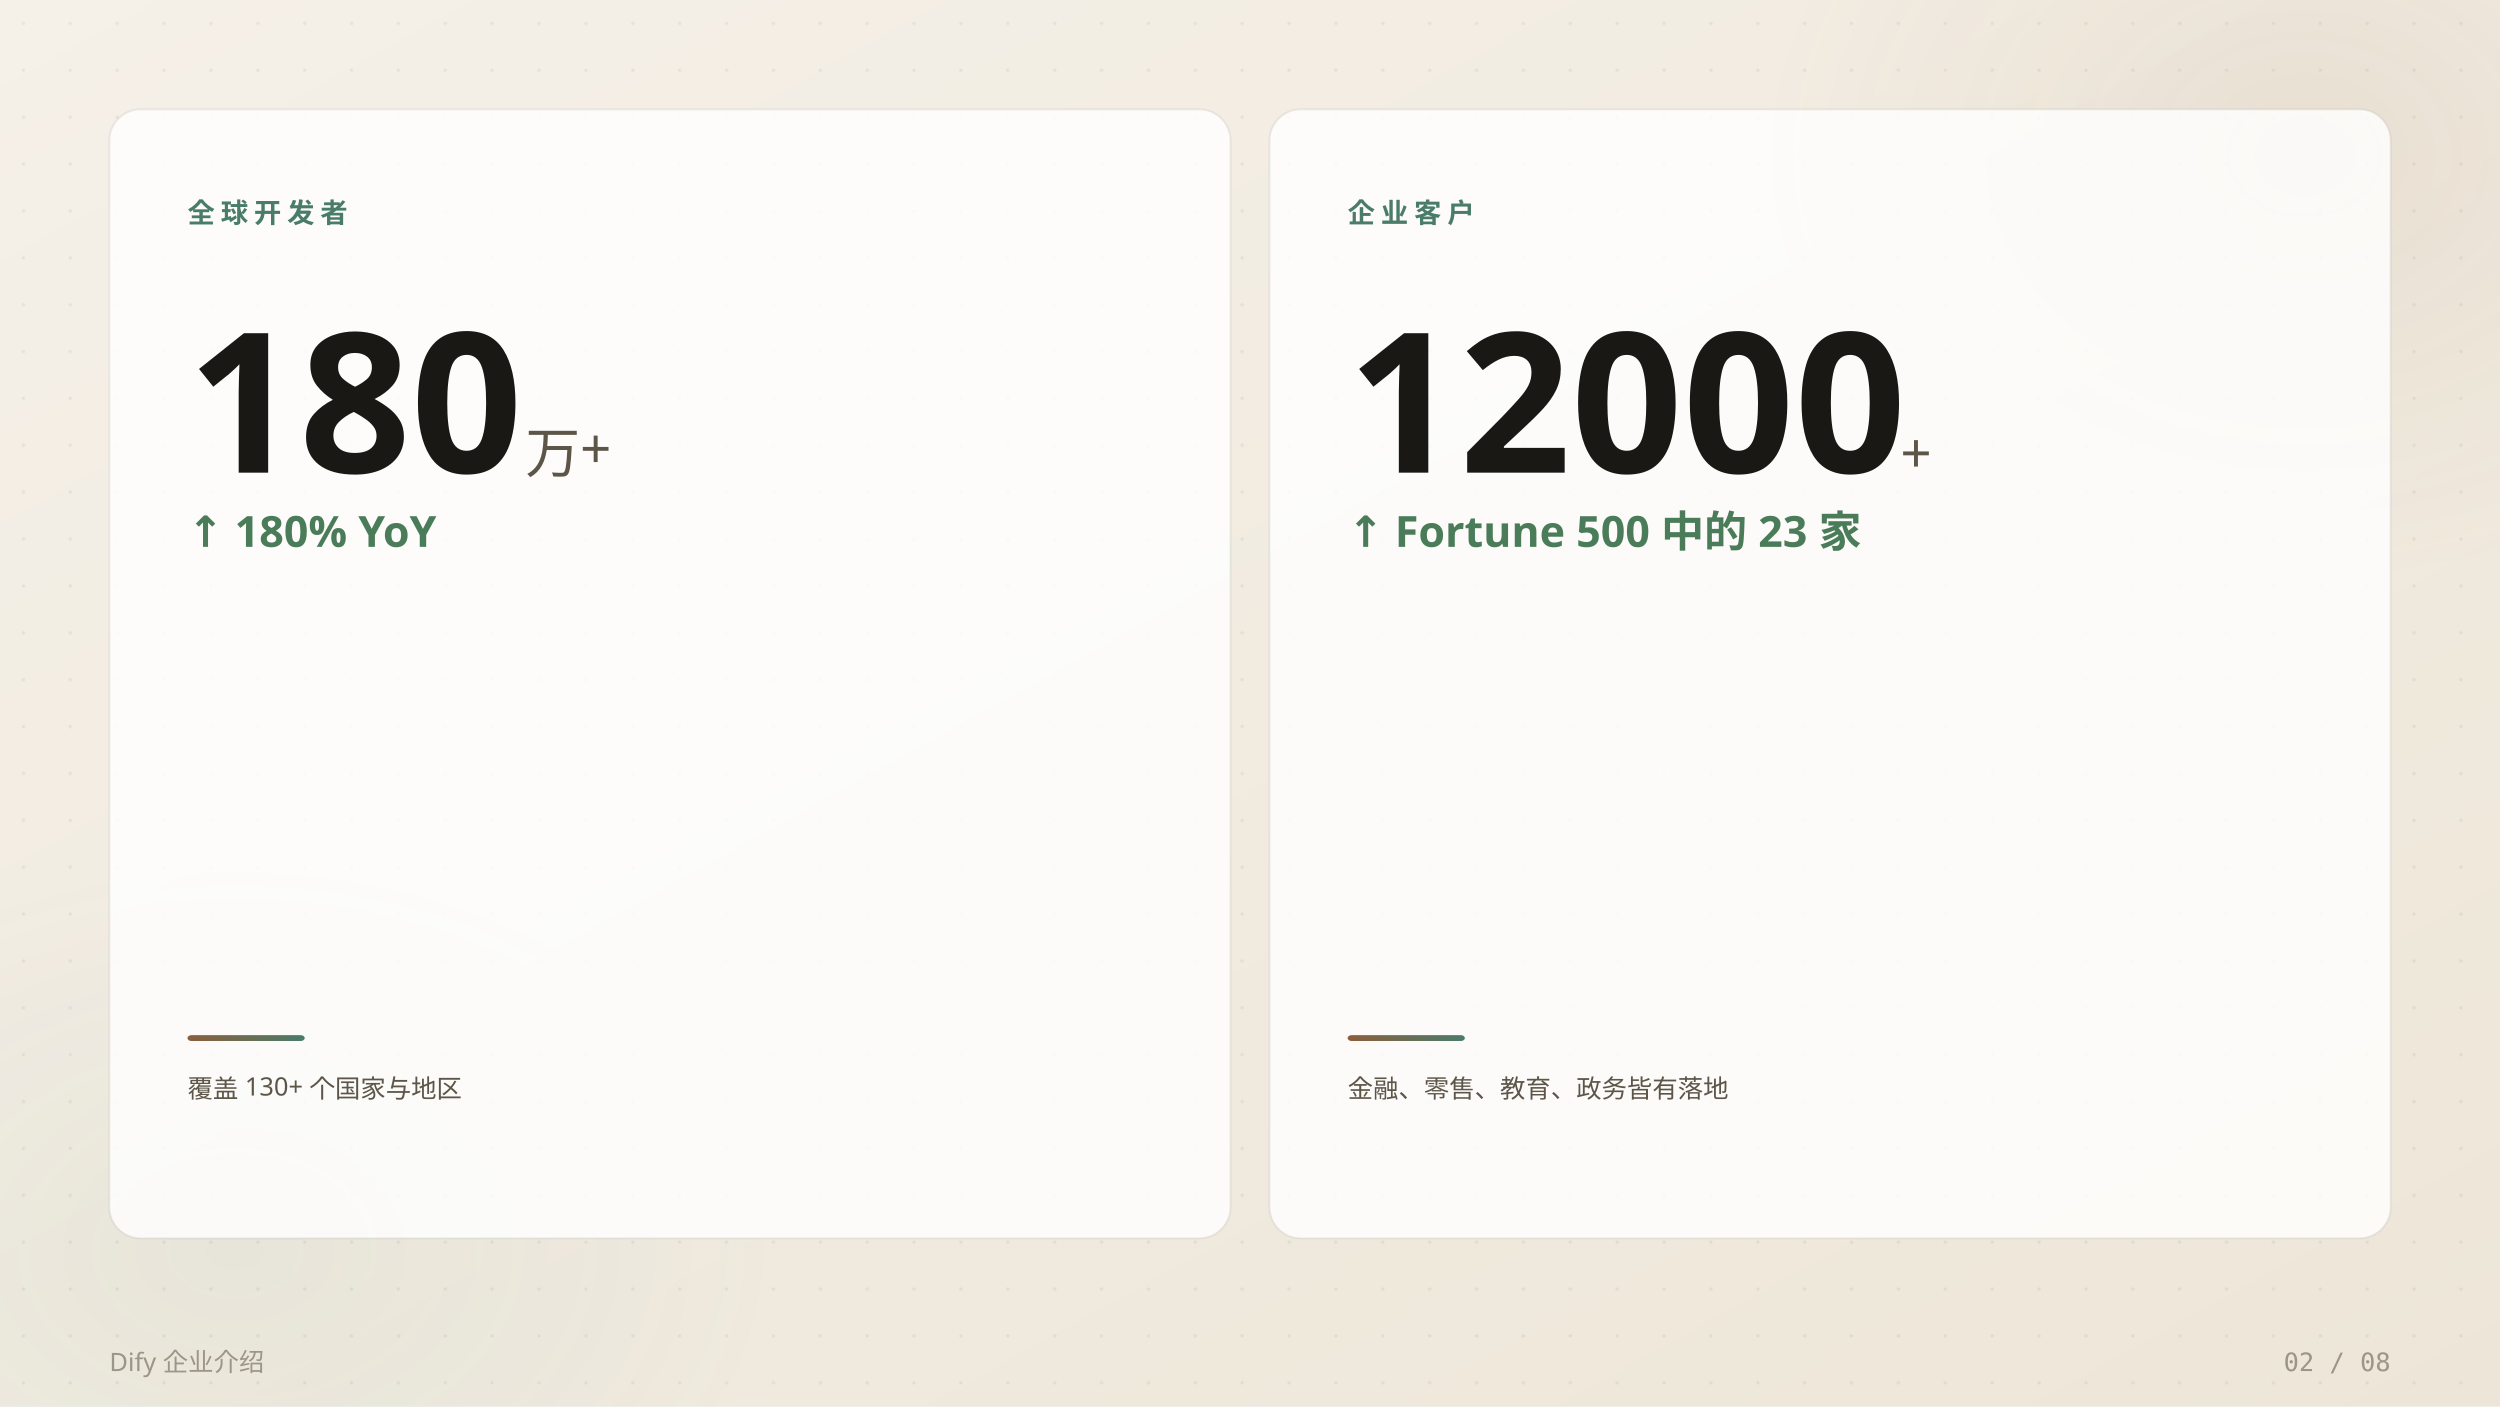
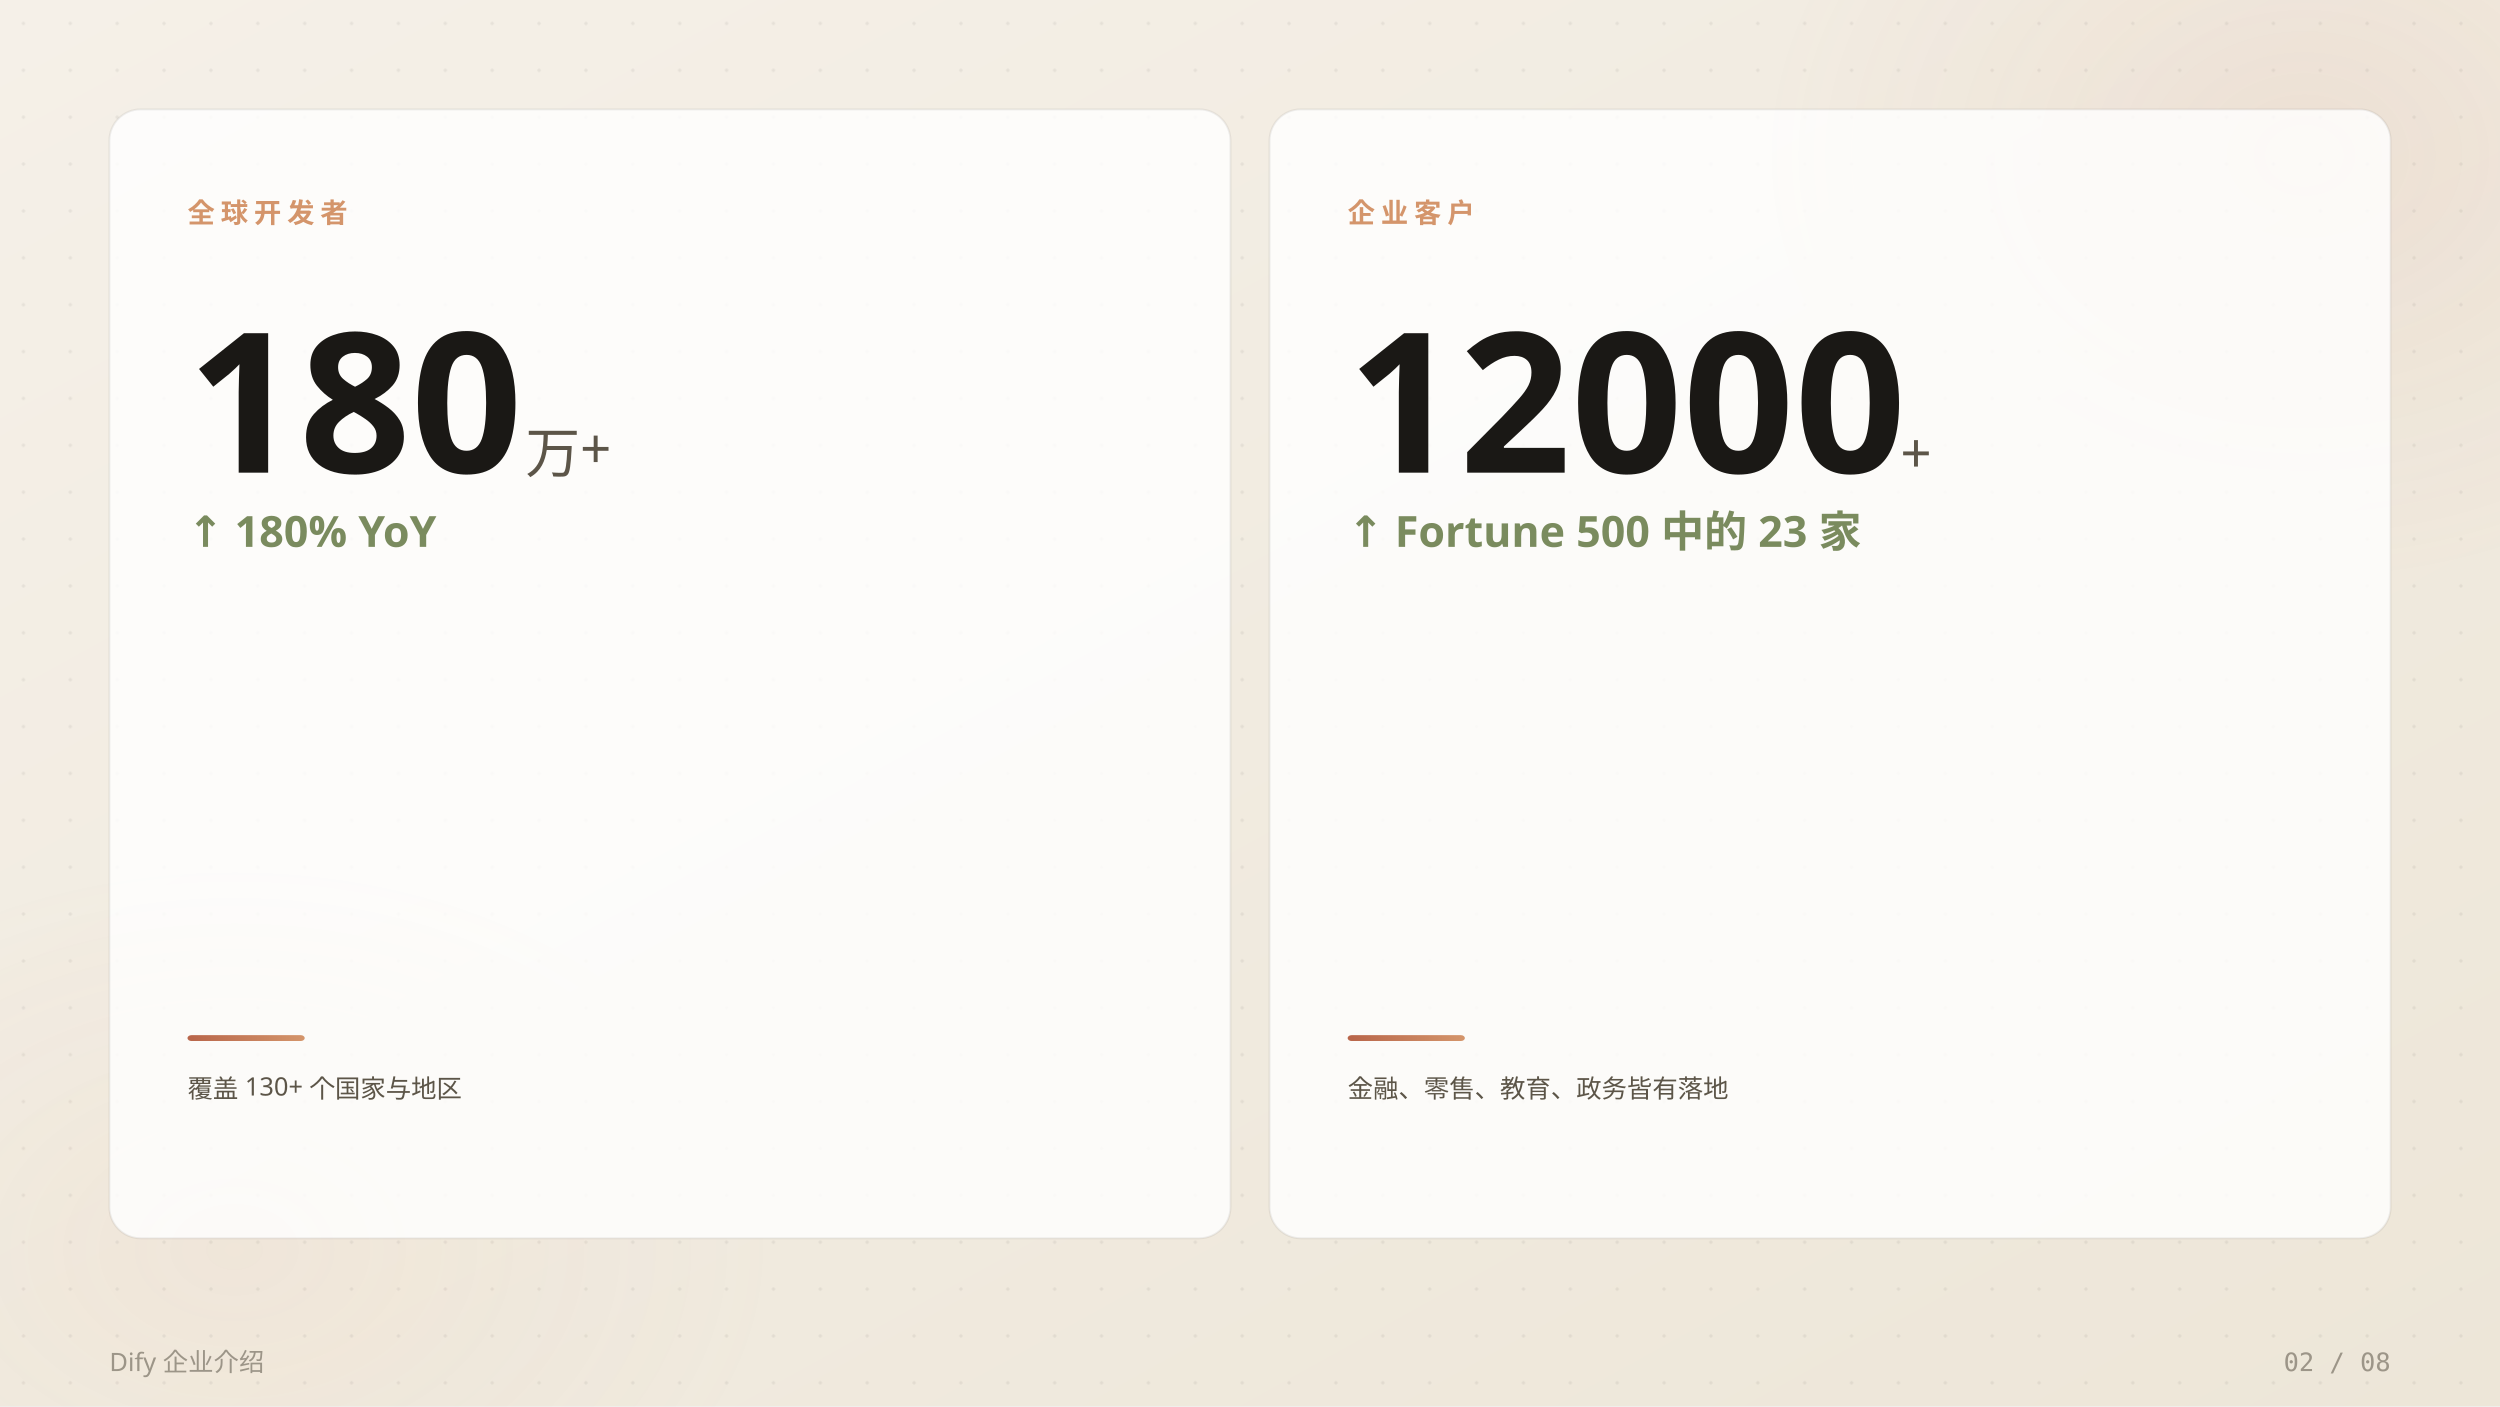
<svg xmlns="http://www.w3.org/2000/svg" viewBox="0 0 1280 720" width="1280" height="720">
  <defs>
    <linearGradient id="bg-grad" x1="0%" y1="0%" x2="100%" y2="100%">
      <stop offset="0%" stop-color="#F5F0E8" />
      <stop offset="100%" stop-color="#EDE6D8" />
    </linearGradient>
    <linearGradient id="accent-grad" x1="0%" y1="0%" x2="100%" y2="0%">
-       <stop offset="0%" stop-color="#8B5E3C" />
-       <stop offset="100%" stop-color="#4a7c6b" />
+       <stop offset="0%" stop-color="#B8654A" />
+       <stop offset="100%" stop-color="#D4956B" />
    </linearGradient>
    <linearGradient id="accent-grad-v" x1="0%" y1="0%" x2="0%" y2="100%">
-       <stop offset="0%" stop-color="#8B5E3C" />
-       <stop offset="100%" stop-color="#4a7c6b" />
+       <stop offset="0%" stop-color="#B8654A" />
+       <stop offset="100%" stop-color="#D4956B" />
    </linearGradient>
    <radialGradient id="spot-1" cx="50%" cy="50%" r="50%">
-       <stop offset="0%" stop-color="#8B5E3C" stop-opacity="0.08" />
-       <stop offset="100%" stop-color="#8B5E3C" stop-opacity="0" />
+       <stop offset="0%" stop-color="#B8654A" stop-opacity="0.08" />
+       <stop offset="100%" stop-color="#B8654A" stop-opacity="0" />
    </radialGradient>
    <radialGradient id="spot-2" cx="50%" cy="50%" r="50%">
-       <stop offset="0%" stop-color="#4a7c6b" stop-opacity="0.06" />
-       <stop offset="100%" stop-color="#4a7c6b" stop-opacity="0" />
+       <stop offset="0%" stop-color="#D4956B" stop-opacity="0.06" />
+       <stop offset="100%" stop-color="#D4956B" stop-opacity="0" />
    </radialGradient>
    <pattern id="bg-texture" width="24" height="24" patternUnits="userSpaceOnUse">
      <circle cx="12" cy="12" r="0.9" fill="#1a1815" fill-opacity="0.06" />
    </pattern>
  </defs>
  <style type="text/css">
    text { font-family: 'Noto Sans SC', 'PingFang SC', 'Microsoft YaHei', sans-serif; }
    .mono { font-family: 'IBM Plex Mono', 'SF Mono', 'JetBrains Mono', Menlo, monospace; }
-     .eyebrow { font-size: 14px; fill: #4a7c6b; letter-spacing: 3px; font-weight: 600; font-family: 'IBM Plex Mono', 'SF Mono', 'JetBrains Mono', Menlo, monospace; }
+     .eyebrow { font-size: 14px; fill: #D4956B; letter-spacing: 3px; font-weight: 600; font-family: 'IBM Plex Mono', 'SF Mono', 'JetBrains Mono', Menlo, monospace; }
    .h1 { font-size: 56px; fill: #1a1815; font-weight: 700; font-family: 'Noto Serif SC', 'Playfair Display', 'Times New Roman', serif; }
    .h2 { font-size: 42px; fill: #1a1815; font-weight: 700; font-family: 'Noto Serif SC', 'Playfair Display', 'Times New Roman', serif; }
    .h3 { font-size: 28px; fill: #1a1815; font-weight: 600; font-family: 'Noto Serif SC', 'Playfair Display', 'Times New Roman', serif; }
    .h4 { font-size: 20px; fill: #1a1815; font-weight: 600; font-family: 'Noto Serif SC', 'Playfair Display', 'Times New Roman', serif; }
    .body { font-size: 17px; fill: #5c5548; }
    .small { font-size: 13px; fill: #9c9588; }
    .stat-huge { font-size: 100px; fill: #1a1815; font-weight: 800; font-family: 'Noto Serif SC', 'Playfair Display', 'Times New Roman', serif; }
    .stat-unit { font-size: 26px; fill: #5c5548; font-weight: 500; }
  </style>
  <rect width="1280" height="720" fill="url(#bg-grad)" />
  <rect width="1280" height="720" fill="url(#bg-texture)" />
  <ellipse cx="1180" cy="80" rx="280" ry="220" fill="url(#spot-1)" />
  <ellipse cx="120" cy="640" rx="280" ry="200" fill="url(#spot-2)" />
  <g transform="translate(56, 56)">
    <rect x="0" y="0" width="574" height="578" rx="16" fill="#FFFFFF" fill-opacity="0.82" stroke="#1a1815" stroke-opacity="0.07" stroke-width="1" />
    <svg x="40" y="40" width="494" height="498" viewBox="0 0 494 498">
      <text x="0" y="18" class="eyebrow">全球开发者</text>
      <text x="0" y="146" font-size="100" fill="#1a1815" font-weight="800">180</text>
      <text x="173" y="146" font-size="28" fill="#5c5548" font-weight="500">万+</text>
-       <text x="0" y="184" font-size="22" fill="#4a7c59" font-weight="600">↑ 180% YoY</text>
+       <text x="0" y="184" font-size="22" fill="#7A8B5E" font-weight="600">↑ 180% YoY</text>
      <rect x="0" y="434" width="60" height="3" fill="url(#accent-grad)" rx="2" />
      <text x="0" y="466" font-size="13" fill="#5c5548">覆盖 130+ 个国家与地区</text>
    </svg>
  </g>
  <g transform="translate(650, 56)">
    <rect x="0" y="0" width="574" height="578" rx="16" fill="#FFFFFF" fill-opacity="0.82" stroke="#1a1815" stroke-opacity="0.07" stroke-width="1" />
    <svg x="40" y="40" width="494" height="498" viewBox="0 0 494 498">
      <text x="0" y="18" class="eyebrow">企业客户</text>
      <text x="0" y="146" font-size="100" fill="#1a1815" font-weight="800">12000</text>
      <text x="283" y="146" font-size="28" fill="#5c5548" font-weight="500">+</text>
-       <text x="0" y="184" font-size="22" fill="#4a7c59" font-weight="600">↑ Fortune 500 中的 23 家</text>
+       <text x="0" y="184" font-size="22" fill="#7A8B5E" font-weight="600">↑ Fortune 500 中的 23 家</text>
      <rect x="0" y="434" width="60" height="3" fill="url(#accent-grad)" rx="2" />
      <text x="0" y="466" font-size="13" fill="#5c5548">金融、零售、教育、政务皆有落地</text>
    </svg>
  </g>
  <text x="56" y="702" class="small">Dify 企业介绍</text>
  <text x="1224" y="702" class="small mono" text-anchor="end">02 / 08</text>
</svg>
